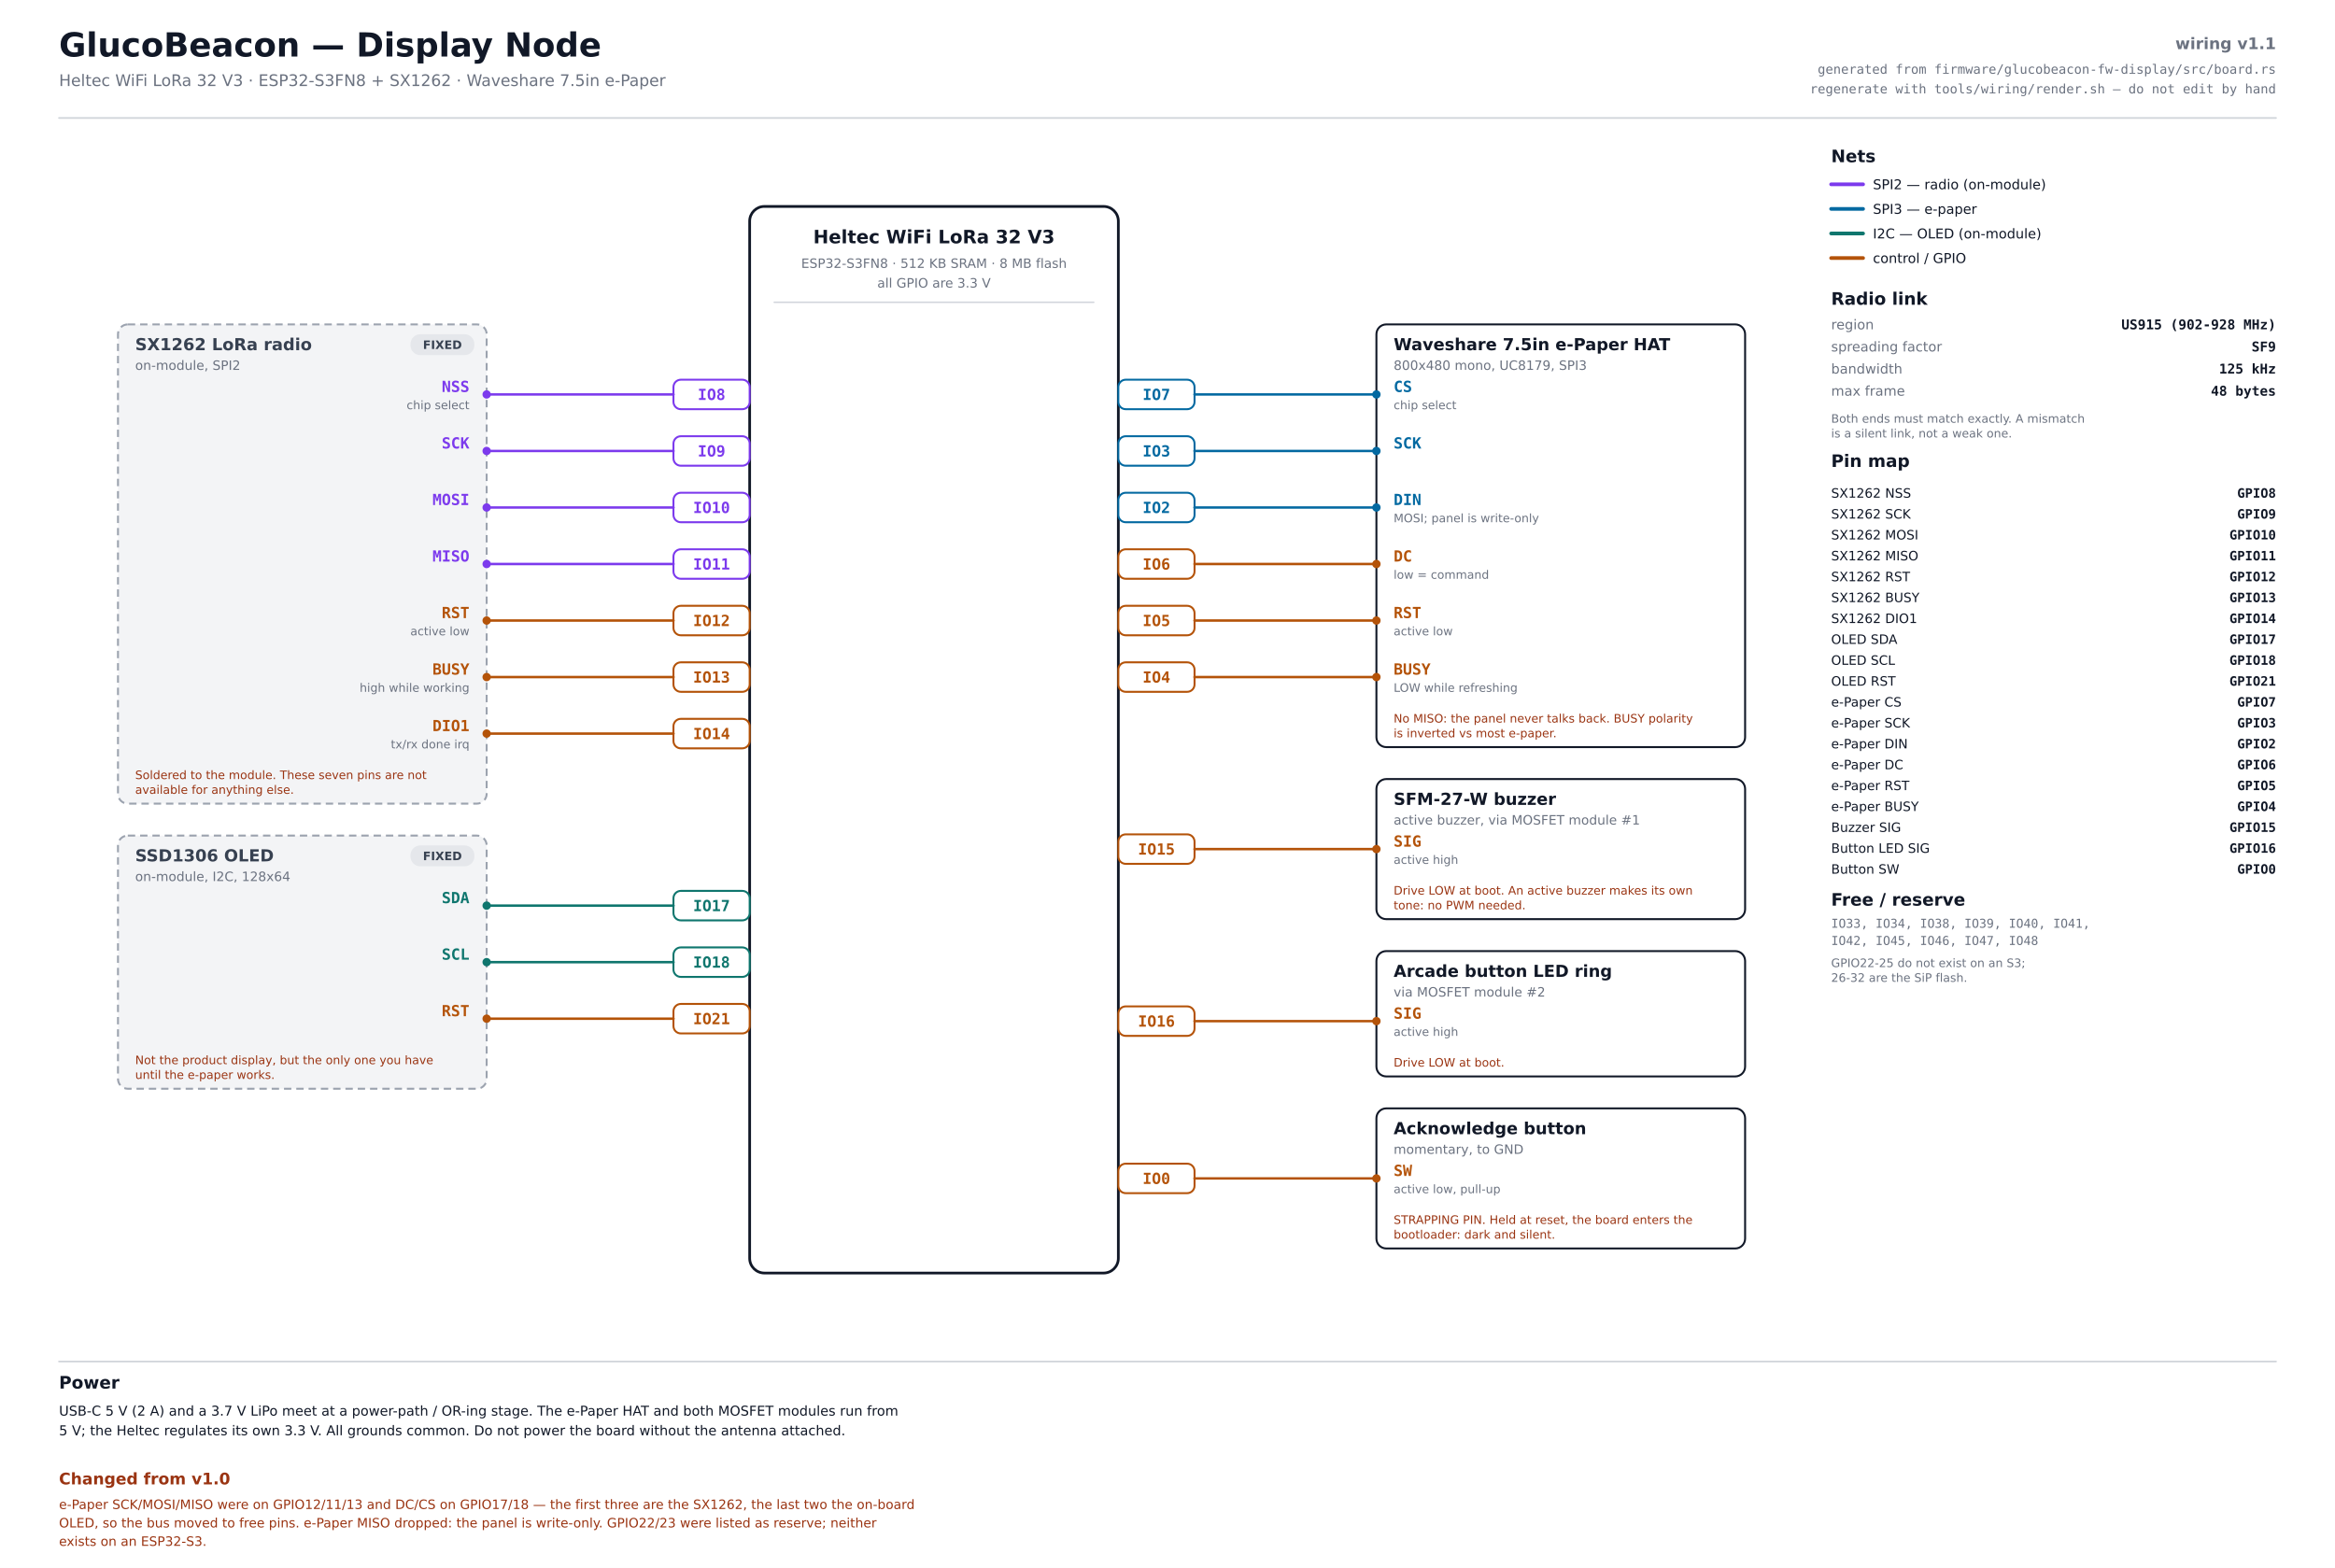
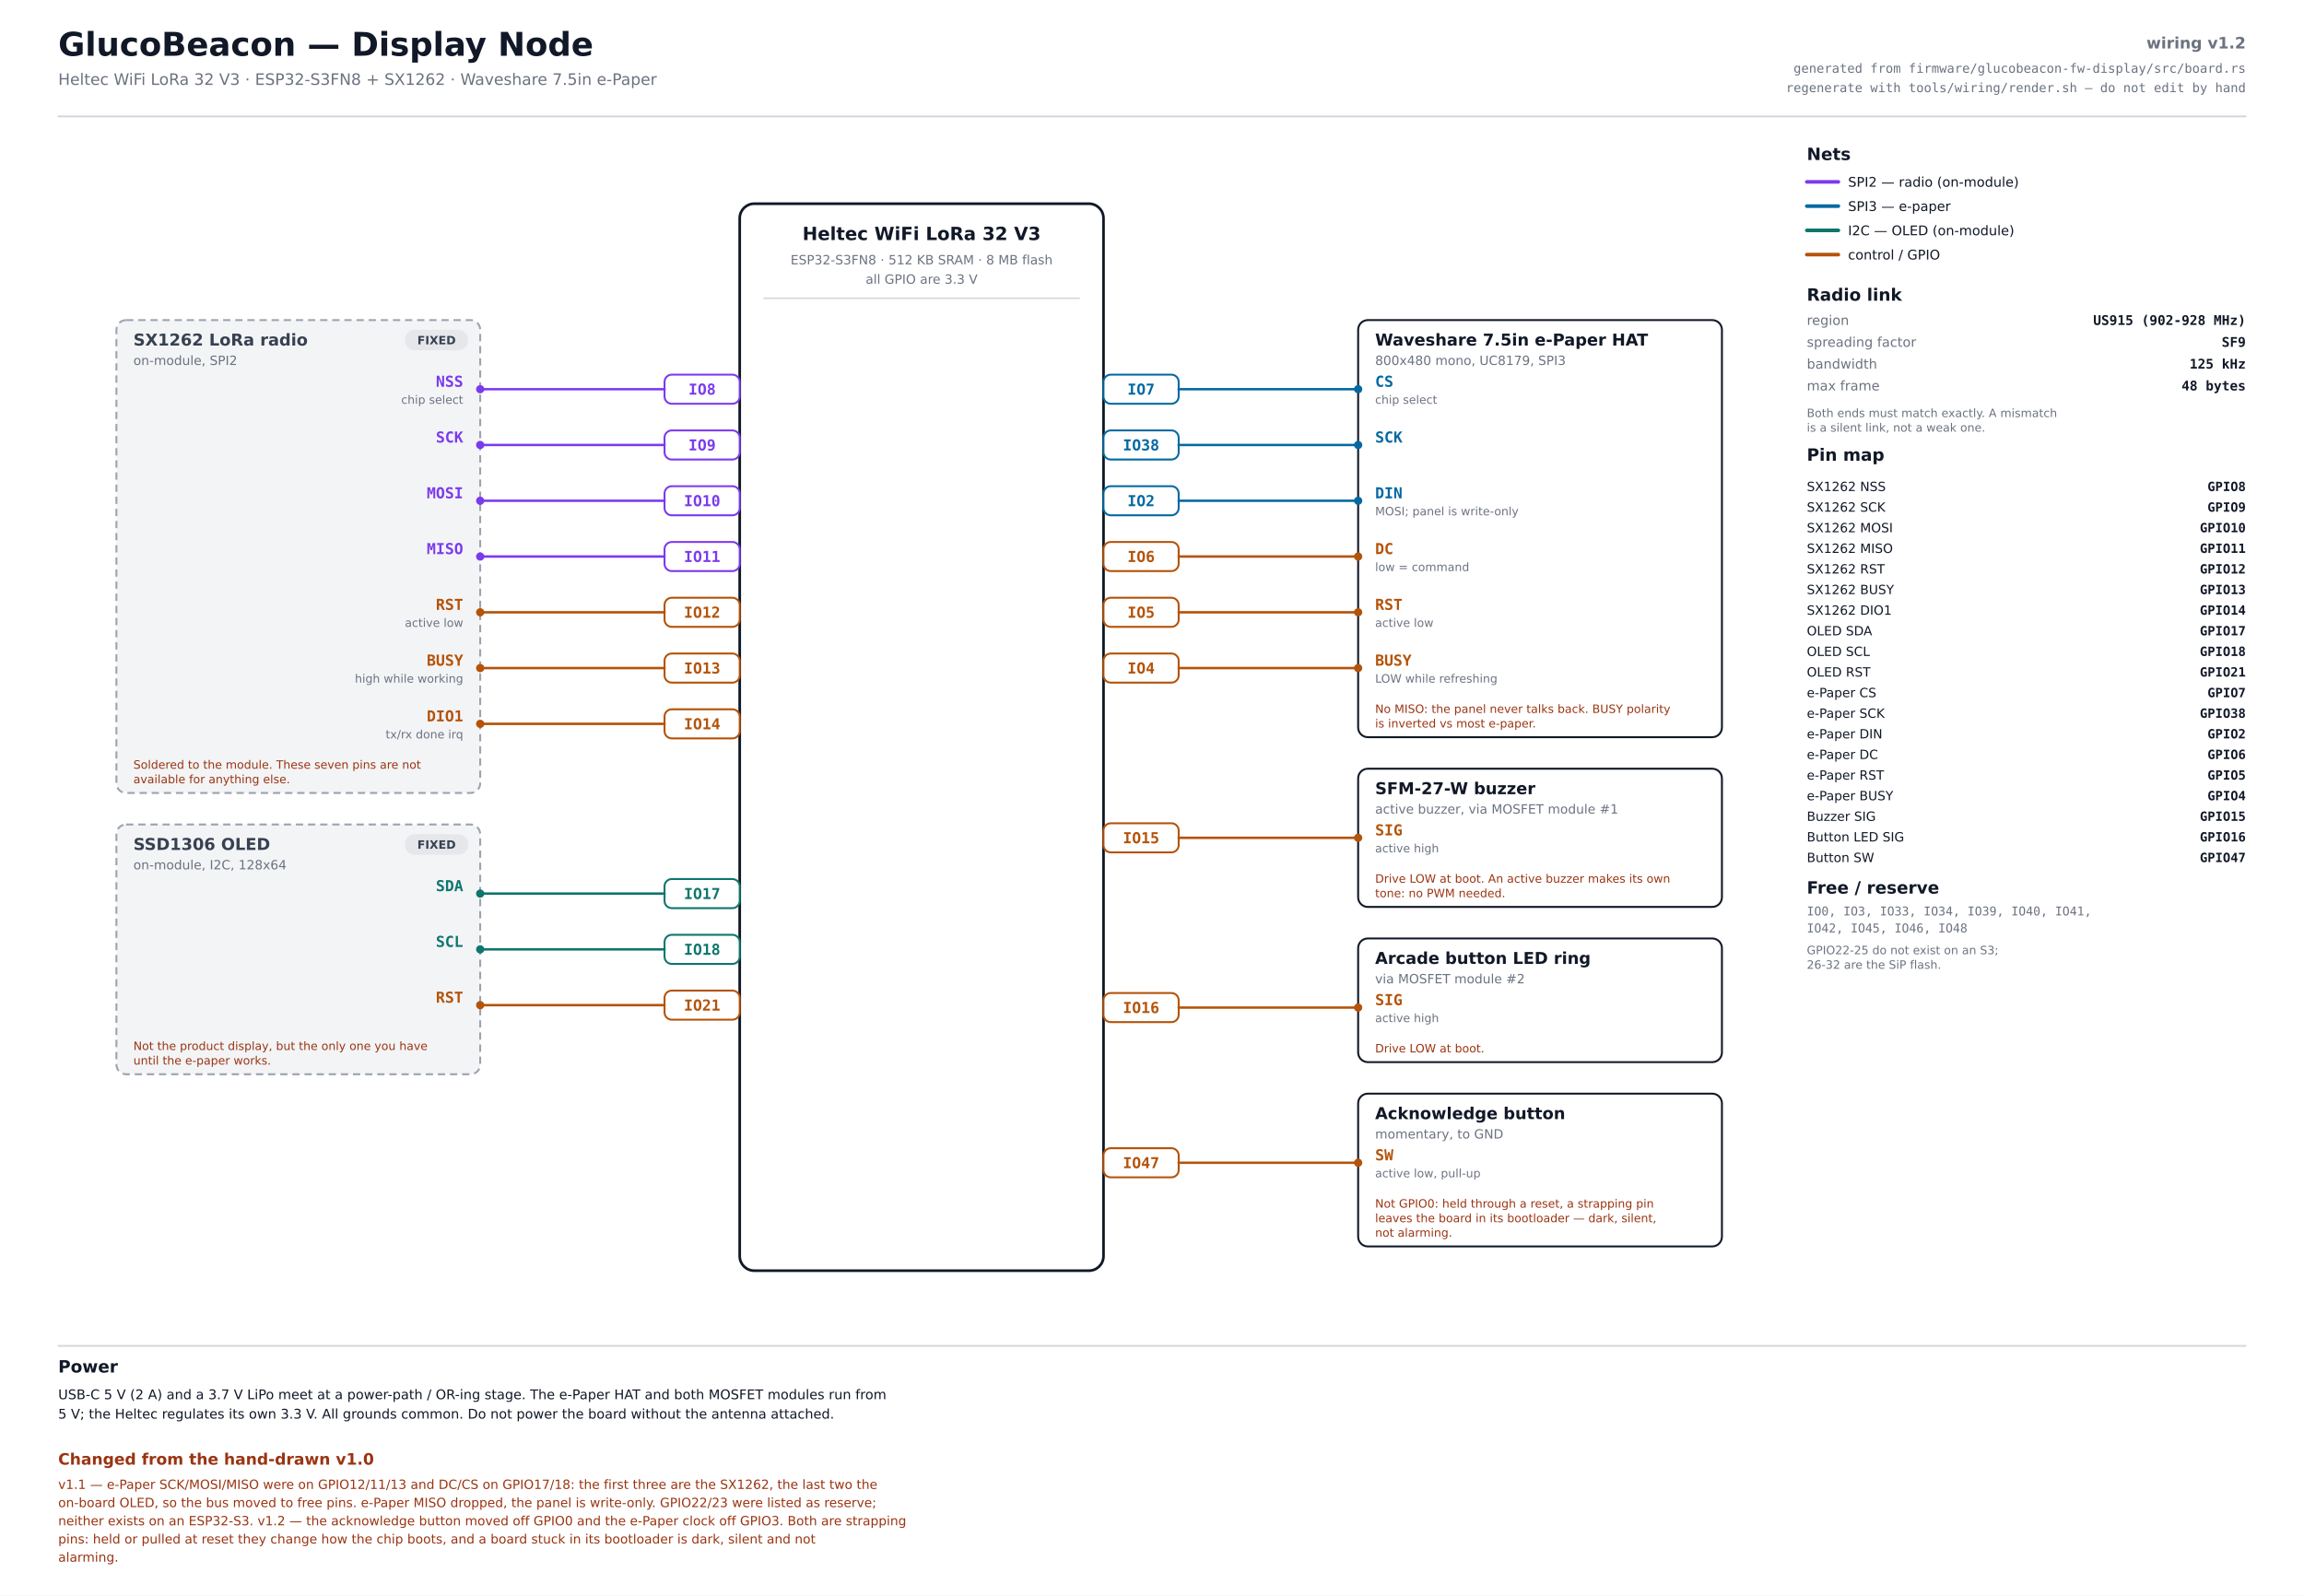
- <svg xmlns="http://www.w3.org/2000/svg" width="1900" height="1276" viewBox="0 0 1900 1276">
-   <rect width="1900" height="1276" fill="#ffffff" />
+ <svg xmlns="http://www.w3.org/2000/svg" width="1900" height="1316" viewBox="0 0 1900 1316">
+   <rect width="1900" height="1316" fill="#ffffff" />
  <text x="48.0" y="46.0" font-family="'DejaVu Sans', Helvetica, Arial, sans-serif" font-size="27" font-weight="bold" fill="#111827" text-anchor="start" opacity="1.0">GlucoBeacon — Display Node</text>
  <text x="48.0" y="70.0" font-family="'DejaVu Sans', Helvetica, Arial, sans-serif" font-size="13" font-weight="normal" fill="#6b7280" text-anchor="start" opacity="1.0">Heltec WiFi LoRa 32 V3  ·  ESP32-S3FN8 + SX1262  ·  Waveshare 7.5in e-Paper</text>
-   <text x="1852.0" y="40.0" font-family="'DejaVu Sans', Helvetica, Arial, sans-serif" font-size="13" font-weight="bold" fill="#6b7280" text-anchor="end" opacity="1.0">wiring v1.1</text>
+   <text x="1852.0" y="40.0" font-family="'DejaVu Sans', Helvetica, Arial, sans-serif" font-size="13" font-weight="bold" fill="#6b7280" text-anchor="end" opacity="1.0">wiring v1.2</text>
  <text x="1852.0" y="60.0" font-family="ui-monospace, 'DejaVu Sans Mono', Menlo, Consolas, monospace" font-size="10.5" font-weight="normal" fill="#6b7280" text-anchor="end" opacity="1.0">generated from firmware/glucobeacon-fw-display/src/board.rs</text>
  <text x="1852.0" y="76.0" font-family="ui-monospace, 'DejaVu Sans Mono', Menlo, Consolas, monospace" font-size="10.5" font-weight="normal" fill="#6b7280" text-anchor="end" opacity="1.0">regenerate with tools/wiring/render.sh — do not edit by hand</text>
  <line x1="48.0" y1="96.0" x2="1852.0" y2="96.0" stroke="#d1d5db" stroke-width="1.4" stroke-linecap="round" />
-   <rect x="610.0" y="168.0" width="300.0" height="868.0" rx="12" fill="#ffffff" stroke="#111827" stroke-width="2.2" />
+   <rect x="610.0" y="168.0" width="300.0" height="880.0" rx="12" fill="#ffffff" stroke="#111827" stroke-width="2.2" />
  <text x="760.0" y="198.0" font-family="'DejaVu Sans', Helvetica, Arial, sans-serif" font-size="15" font-weight="bold" fill="#111827" text-anchor="middle" opacity="1.0">Heltec WiFi LoRa 32 V3</text>
  <text x="760.0" y="218.0" font-family="'DejaVu Sans', Helvetica, Arial, sans-serif" font-size="10.5" font-weight="normal" fill="#6b7280" text-anchor="middle" opacity="1.0">ESP32-S3FN8 · 512 KB SRAM · 8 MB flash</text>
  <text x="760.0" y="234.0" font-family="'DejaVu Sans', Helvetica, Arial, sans-serif" font-size="10.5" font-weight="normal" fill="#6b7280" text-anchor="middle" opacity="1.0">all GPIO are 3.3 V</text>
  <line x1="630.0" y1="246.0" x2="890.0" y2="246.0" stroke="#d1d5db" stroke-width="1.2" stroke-linecap="round" />
  <rect x="96.0" y="264.0" width="300.0" height="390.0" rx="8" fill="#f3f4f6" stroke="#9ca3af" stroke-width="1.6" stroke-dasharray="6 4" />
  <text x="110.0" y="285.0" font-family="'DejaVu Sans', Helvetica, Arial, sans-serif" font-size="13.5" font-weight="bold" fill="#374151" text-anchor="start" opacity="1.0">SX1262 LoRa radio</text>
  <text x="110.0" y="301.0" font-family="'DejaVu Sans', Helvetica, Arial, sans-serif" font-size="10.5" font-weight="normal" fill="#6b7280" text-anchor="start" opacity="1.0">on-module, SPI2</text>
  <rect x="334.0" y="272.0" width="52.0" height="17.0" rx="8" fill="#e5e7eb" stroke="none" stroke-width="1.4" />
  <text x="360.0" y="284.0" font-family="'DejaVu Sans', Helvetica, Arial, sans-serif" font-size="9.5" font-weight="bold" fill="#374151" text-anchor="middle" opacity="1.0">FIXED</text>
  <text x="382.0" y="319.0" font-family="ui-monospace, 'DejaVu Sans Mono', Menlo, Consolas, monospace" font-size="12.5" font-weight="bold" fill="#7c3aed" text-anchor="end" opacity="1.0">NSS</text>
  <text x="382.0" y="333.0" font-family="'DejaVu Sans', Helvetica, Arial, sans-serif" font-size="9.5" font-weight="normal" fill="#6b7280" text-anchor="end" opacity="1.0">chip select</text>
  <circle cx="396.0" cy="321.0" r="3.4" fill="#7c3aed" />
  <text x="382.0" y="365.0" font-family="ui-monospace, 'DejaVu Sans Mono', Menlo, Consolas, monospace" font-size="12.5" font-weight="bold" fill="#7c3aed" text-anchor="end" opacity="1.0">SCK</text>
  <circle cx="396.0" cy="367.0" r="3.4" fill="#7c3aed" />
  <text x="382.0" y="411.0" font-family="ui-monospace, 'DejaVu Sans Mono', Menlo, Consolas, monospace" font-size="12.5" font-weight="bold" fill="#7c3aed" text-anchor="end" opacity="1.0">MOSI</text>
  <circle cx="396.0" cy="413.0" r="3.4" fill="#7c3aed" />
  <text x="382.0" y="457.0" font-family="ui-monospace, 'DejaVu Sans Mono', Menlo, Consolas, monospace" font-size="12.5" font-weight="bold" fill="#7c3aed" text-anchor="end" opacity="1.0">MISO</text>
  <circle cx="396.0" cy="459.0" r="3.4" fill="#7c3aed" />
  <text x="382.0" y="503.0" font-family="ui-monospace, 'DejaVu Sans Mono', Menlo, Consolas, monospace" font-size="12.5" font-weight="bold" fill="#b45309" text-anchor="end" opacity="1.0">RST</text>
  <text x="382.0" y="517.0" font-family="'DejaVu Sans', Helvetica, Arial, sans-serif" font-size="9.5" font-weight="normal" fill="#6b7280" text-anchor="end" opacity="1.0">active low</text>
  <circle cx="396.0" cy="505.0" r="3.4" fill="#b45309" />
  <text x="382.0" y="549.0" font-family="ui-monospace, 'DejaVu Sans Mono', Menlo, Consolas, monospace" font-size="12.5" font-weight="bold" fill="#b45309" text-anchor="end" opacity="1.0">BUSY</text>
  <text x="382.0" y="563.0" font-family="'DejaVu Sans', Helvetica, Arial, sans-serif" font-size="9.5" font-weight="normal" fill="#6b7280" text-anchor="end" opacity="1.0">high while working</text>
  <circle cx="396.0" cy="551.0" r="3.4" fill="#b45309" />
  <text x="382.0" y="595.0" font-family="ui-monospace, 'DejaVu Sans Mono', Menlo, Consolas, monospace" font-size="12.5" font-weight="bold" fill="#b45309" text-anchor="end" opacity="1.0">DIO1</text>
  <text x="382.0" y="609.0" font-family="'DejaVu Sans', Helvetica, Arial, sans-serif" font-size="9.5" font-weight="normal" fill="#6b7280" text-anchor="end" opacity="1.0">tx/rx done irq</text>
  <circle cx="396.0" cy="597.0" r="3.4" fill="#b45309" />
  <text x="110.0" y="634.0" font-family="'DejaVu Sans', Helvetica, Arial, sans-serif" font-size="9.5" font-weight="normal" fill="#9a3412" text-anchor="start" opacity="1.0">Soldered to the module. These seven pins are not</text>
  <text x="110.0" y="646.0" font-family="'DejaVu Sans', Helvetica, Arial, sans-serif" font-size="9.5" font-weight="normal" fill="#9a3412" text-anchor="start" opacity="1.0">available for anything else.</text>
  <rect x="548.0" y="309.0" width="62.0" height="24.0" rx="6" fill="#ffffff" stroke="#7c3aed" stroke-width="1.6" />
  <text x="579.0" y="325.5" font-family="ui-monospace, 'DejaVu Sans Mono', Menlo, Consolas, monospace" font-size="12.5" font-weight="bold" fill="#7c3aed" text-anchor="middle" opacity="1.0">IO8</text>
  <line x1="396.0" y1="321.0" x2="548.0" y2="321.0" stroke="#7c3aed" stroke-width="2.0" stroke-linecap="round" />
  <rect x="548.0" y="355.0" width="62.0" height="24.0" rx="6" fill="#ffffff" stroke="#7c3aed" stroke-width="1.6" />
  <text x="579.0" y="371.5" font-family="ui-monospace, 'DejaVu Sans Mono', Menlo, Consolas, monospace" font-size="12.5" font-weight="bold" fill="#7c3aed" text-anchor="middle" opacity="1.0">IO9</text>
  <line x1="396.0" y1="367.0" x2="548.0" y2="367.0" stroke="#7c3aed" stroke-width="2.0" stroke-linecap="round" />
  <rect x="548.0" y="401.0" width="62.0" height="24.0" rx="6" fill="#ffffff" stroke="#7c3aed" stroke-width="1.6" />
  <text x="579.0" y="417.5" font-family="ui-monospace, 'DejaVu Sans Mono', Menlo, Consolas, monospace" font-size="12.5" font-weight="bold" fill="#7c3aed" text-anchor="middle" opacity="1.0">IO10</text>
  <line x1="396.0" y1="413.0" x2="548.0" y2="413.0" stroke="#7c3aed" stroke-width="2.0" stroke-linecap="round" />
  <rect x="548.0" y="447.0" width="62.0" height="24.0" rx="6" fill="#ffffff" stroke="#7c3aed" stroke-width="1.6" />
  <text x="579.0" y="463.5" font-family="ui-monospace, 'DejaVu Sans Mono', Menlo, Consolas, monospace" font-size="12.5" font-weight="bold" fill="#7c3aed" text-anchor="middle" opacity="1.0">IO11</text>
  <line x1="396.0" y1="459.0" x2="548.0" y2="459.0" stroke="#7c3aed" stroke-width="2.0" stroke-linecap="round" />
  <rect x="548.0" y="493.0" width="62.0" height="24.0" rx="6" fill="#ffffff" stroke="#b45309" stroke-width="1.6" />
  <text x="579.0" y="509.5" font-family="ui-monospace, 'DejaVu Sans Mono', Menlo, Consolas, monospace" font-size="12.5" font-weight="bold" fill="#b45309" text-anchor="middle" opacity="1.0">IO12</text>
  <line x1="396.0" y1="505.0" x2="548.0" y2="505.0" stroke="#b45309" stroke-width="2.0" stroke-linecap="round" />
  <rect x="548.0" y="539.0" width="62.0" height="24.0" rx="6" fill="#ffffff" stroke="#b45309" stroke-width="1.6" />
  <text x="579.0" y="555.5" font-family="ui-monospace, 'DejaVu Sans Mono', Menlo, Consolas, monospace" font-size="12.5" font-weight="bold" fill="#b45309" text-anchor="middle" opacity="1.0">IO13</text>
  <line x1="396.0" y1="551.0" x2="548.0" y2="551.0" stroke="#b45309" stroke-width="2.0" stroke-linecap="round" />
  <rect x="548.0" y="585.0" width="62.0" height="24.0" rx="6" fill="#ffffff" stroke="#b45309" stroke-width="1.6" />
  <text x="579.0" y="601.5" font-family="ui-monospace, 'DejaVu Sans Mono', Menlo, Consolas, monospace" font-size="12.5" font-weight="bold" fill="#b45309" text-anchor="middle" opacity="1.0">IO14</text>
  <line x1="396.0" y1="597.0" x2="548.0" y2="597.0" stroke="#b45309" stroke-width="2.0" stroke-linecap="round" />
  <rect x="96.0" y="680.0" width="300.0" height="206.0" rx="8" fill="#f3f4f6" stroke="#9ca3af" stroke-width="1.6" stroke-dasharray="6 4" />
  <text x="110.0" y="701.0" font-family="'DejaVu Sans', Helvetica, Arial, sans-serif" font-size="13.5" font-weight="bold" fill="#374151" text-anchor="start" opacity="1.0">SSD1306 OLED</text>
  <text x="110.0" y="717.0" font-family="'DejaVu Sans', Helvetica, Arial, sans-serif" font-size="10.5" font-weight="normal" fill="#6b7280" text-anchor="start" opacity="1.0">on-module, I2C, 128x64</text>
  <rect x="334.0" y="688.0" width="52.0" height="17.0" rx="8" fill="#e5e7eb" stroke="none" stroke-width="1.4" />
  <text x="360.0" y="700.0" font-family="'DejaVu Sans', Helvetica, Arial, sans-serif" font-size="9.5" font-weight="bold" fill="#374151" text-anchor="middle" opacity="1.0">FIXED</text>
  <text x="382.0" y="735.0" font-family="ui-monospace, 'DejaVu Sans Mono', Menlo, Consolas, monospace" font-size="12.5" font-weight="bold" fill="#0f766e" text-anchor="end" opacity="1.0">SDA</text>
  <circle cx="396.0" cy="737.0" r="3.4" fill="#0f766e" />
  <text x="382.0" y="781.0" font-family="ui-monospace, 'DejaVu Sans Mono', Menlo, Consolas, monospace" font-size="12.5" font-weight="bold" fill="#0f766e" text-anchor="end" opacity="1.0">SCL</text>
  <circle cx="396.0" cy="783.0" r="3.4" fill="#0f766e" />
  <text x="382.0" y="827.0" font-family="ui-monospace, 'DejaVu Sans Mono', Menlo, Consolas, monospace" font-size="12.5" font-weight="bold" fill="#b45309" text-anchor="end" opacity="1.0">RST</text>
  <circle cx="396.0" cy="829.0" r="3.4" fill="#b45309" />
  <text x="110.0" y="866.0" font-family="'DejaVu Sans', Helvetica, Arial, sans-serif" font-size="9.5" font-weight="normal" fill="#9a3412" text-anchor="start" opacity="1.0">Not the product display, but the only one you have</text>
  <text x="110.0" y="878.0" font-family="'DejaVu Sans', Helvetica, Arial, sans-serif" font-size="9.5" font-weight="normal" fill="#9a3412" text-anchor="start" opacity="1.0">until the e-paper works.</text>
  <rect x="548.0" y="725.0" width="62.0" height="24.0" rx="6" fill="#ffffff" stroke="#0f766e" stroke-width="1.6" />
  <text x="579.0" y="741.5" font-family="ui-monospace, 'DejaVu Sans Mono', Menlo, Consolas, monospace" font-size="12.5" font-weight="bold" fill="#0f766e" text-anchor="middle" opacity="1.0">IO17</text>
  <line x1="396.0" y1="737.0" x2="548.0" y2="737.0" stroke="#0f766e" stroke-width="2.0" stroke-linecap="round" />
  <rect x="548.0" y="771.0" width="62.0" height="24.0" rx="6" fill="#ffffff" stroke="#0f766e" stroke-width="1.6" />
  <text x="579.0" y="787.5" font-family="ui-monospace, 'DejaVu Sans Mono', Menlo, Consolas, monospace" font-size="12.5" font-weight="bold" fill="#0f766e" text-anchor="middle" opacity="1.0">IO18</text>
  <line x1="396.0" y1="783.0" x2="548.0" y2="783.0" stroke="#0f766e" stroke-width="2.0" stroke-linecap="round" />
  <rect x="548.0" y="817.0" width="62.0" height="24.0" rx="6" fill="#ffffff" stroke="#b45309" stroke-width="1.6" />
  <text x="579.0" y="833.5" font-family="ui-monospace, 'DejaVu Sans Mono', Menlo, Consolas, monospace" font-size="12.5" font-weight="bold" fill="#b45309" text-anchor="middle" opacity="1.0">IO21</text>
  <line x1="396.0" y1="829.0" x2="548.0" y2="829.0" stroke="#b45309" stroke-width="2.0" stroke-linecap="round" />
  <rect x="1120.0" y="264.0" width="300.0" height="344.0" rx="8" fill="#ffffff" stroke="#111827" stroke-width="1.6" />
  <text x="1134.0" y="285.0" font-family="'DejaVu Sans', Helvetica, Arial, sans-serif" font-size="13.5" font-weight="bold" fill="#111827" text-anchor="start" opacity="1.0">Waveshare 7.5in e-Paper HAT</text>
  <text x="1134.0" y="301.0" font-family="'DejaVu Sans', Helvetica, Arial, sans-serif" font-size="10.5" font-weight="normal" fill="#6b7280" text-anchor="start" opacity="1.0">800x480 mono, UC8179, SPI3</text>
  <text x="1134.0" y="319.0" font-family="ui-monospace, 'DejaVu Sans Mono', Menlo, Consolas, monospace" font-size="12.5" font-weight="bold" fill="#0369a1" text-anchor="start" opacity="1.0">CS</text>
  <text x="1134.0" y="333.0" font-family="'DejaVu Sans', Helvetica, Arial, sans-serif" font-size="9.5" font-weight="normal" fill="#6b7280" text-anchor="start" opacity="1.0">chip select</text>
  <circle cx="1120.0" cy="321.0" r="3.4" fill="#0369a1" />
  <text x="1134.0" y="365.0" font-family="ui-monospace, 'DejaVu Sans Mono', Menlo, Consolas, monospace" font-size="12.5" font-weight="bold" fill="#0369a1" text-anchor="start" opacity="1.0">SCK</text>
  <circle cx="1120.0" cy="367.0" r="3.4" fill="#0369a1" />
  <text x="1134.0" y="411.0" font-family="ui-monospace, 'DejaVu Sans Mono', Menlo, Consolas, monospace" font-size="12.5" font-weight="bold" fill="#0369a1" text-anchor="start" opacity="1.0">DIN</text>
  <text x="1134.0" y="425.0" font-family="'DejaVu Sans', Helvetica, Arial, sans-serif" font-size="9.5" font-weight="normal" fill="#6b7280" text-anchor="start" opacity="1.0">MOSI; panel is write-only</text>
  <circle cx="1120.0" cy="413.0" r="3.4" fill="#0369a1" />
  <text x="1134.0" y="457.0" font-family="ui-monospace, 'DejaVu Sans Mono', Menlo, Consolas, monospace" font-size="12.5" font-weight="bold" fill="#b45309" text-anchor="start" opacity="1.0">DC</text>
  <text x="1134.0" y="471.0" font-family="'DejaVu Sans', Helvetica, Arial, sans-serif" font-size="9.5" font-weight="normal" fill="#6b7280" text-anchor="start" opacity="1.0">low = command</text>
  <circle cx="1120.0" cy="459.0" r="3.4" fill="#b45309" />
  <text x="1134.0" y="503.0" font-family="ui-monospace, 'DejaVu Sans Mono', Menlo, Consolas, monospace" font-size="12.5" font-weight="bold" fill="#b45309" text-anchor="start" opacity="1.0">RST</text>
  <text x="1134.0" y="517.0" font-family="'DejaVu Sans', Helvetica, Arial, sans-serif" font-size="9.5" font-weight="normal" fill="#6b7280" text-anchor="start" opacity="1.0">active low</text>
  <circle cx="1120.0" cy="505.0" r="3.4" fill="#b45309" />
  <text x="1134.0" y="549.0" font-family="ui-monospace, 'DejaVu Sans Mono', Menlo, Consolas, monospace" font-size="12.5" font-weight="bold" fill="#b45309" text-anchor="start" opacity="1.0">BUSY</text>
  <text x="1134.0" y="563.0" font-family="'DejaVu Sans', Helvetica, Arial, sans-serif" font-size="9.5" font-weight="normal" fill="#6b7280" text-anchor="start" opacity="1.0">LOW while refreshing</text>
  <circle cx="1120.0" cy="551.0" r="3.4" fill="#b45309" />
  <text x="1134.0" y="588.0" font-family="'DejaVu Sans', Helvetica, Arial, sans-serif" font-size="9.5" font-weight="normal" fill="#9a3412" text-anchor="start" opacity="1.0">No MISO: the panel never talks back. BUSY polarity</text>
  <text x="1134.0" y="600.0" font-family="'DejaVu Sans', Helvetica, Arial, sans-serif" font-size="9.5" font-weight="normal" fill="#9a3412" text-anchor="start" opacity="1.0">is inverted vs most e-paper.</text>
  <rect x="910.0" y="309.0" width="62.0" height="24.0" rx="6" fill="#ffffff" stroke="#0369a1" stroke-width="1.6" />
  <text x="941.0" y="325.5" font-family="ui-monospace, 'DejaVu Sans Mono', Menlo, Consolas, monospace" font-size="12.5" font-weight="bold" fill="#0369a1" text-anchor="middle" opacity="1.0">IO7</text>
  <line x1="972.0" y1="321.0" x2="1120.0" y2="321.0" stroke="#0369a1" stroke-width="2.0" stroke-linecap="round" />
  <rect x="910.0" y="355.0" width="62.0" height="24.0" rx="6" fill="#ffffff" stroke="#0369a1" stroke-width="1.6" />
-   <text x="941.0" y="371.5" font-family="ui-monospace, 'DejaVu Sans Mono', Menlo, Consolas, monospace" font-size="12.5" font-weight="bold" fill="#0369a1" text-anchor="middle" opacity="1.0">IO3</text>
+   <text x="941.0" y="371.5" font-family="ui-monospace, 'DejaVu Sans Mono', Menlo, Consolas, monospace" font-size="12.5" font-weight="bold" fill="#0369a1" text-anchor="middle" opacity="1.0">IO38</text>
  <line x1="972.0" y1="367.0" x2="1120.0" y2="367.0" stroke="#0369a1" stroke-width="2.0" stroke-linecap="round" />
  <rect x="910.0" y="401.0" width="62.0" height="24.0" rx="6" fill="#ffffff" stroke="#0369a1" stroke-width="1.6" />
  <text x="941.0" y="417.5" font-family="ui-monospace, 'DejaVu Sans Mono', Menlo, Consolas, monospace" font-size="12.5" font-weight="bold" fill="#0369a1" text-anchor="middle" opacity="1.0">IO2</text>
  <line x1="972.0" y1="413.0" x2="1120.0" y2="413.0" stroke="#0369a1" stroke-width="2.0" stroke-linecap="round" />
  <rect x="910.0" y="447.0" width="62.0" height="24.0" rx="6" fill="#ffffff" stroke="#b45309" stroke-width="1.6" />
  <text x="941.0" y="463.5" font-family="ui-monospace, 'DejaVu Sans Mono', Menlo, Consolas, monospace" font-size="12.5" font-weight="bold" fill="#b45309" text-anchor="middle" opacity="1.0">IO6</text>
  <line x1="972.0" y1="459.0" x2="1120.0" y2="459.0" stroke="#b45309" stroke-width="2.0" stroke-linecap="round" />
  <rect x="910.0" y="493.0" width="62.0" height="24.0" rx="6" fill="#ffffff" stroke="#b45309" stroke-width="1.6" />
  <text x="941.0" y="509.5" font-family="ui-monospace, 'DejaVu Sans Mono', Menlo, Consolas, monospace" font-size="12.5" font-weight="bold" fill="#b45309" text-anchor="middle" opacity="1.0">IO5</text>
  <line x1="972.0" y1="505.0" x2="1120.0" y2="505.0" stroke="#b45309" stroke-width="2.0" stroke-linecap="round" />
  <rect x="910.0" y="539.0" width="62.0" height="24.0" rx="6" fill="#ffffff" stroke="#b45309" stroke-width="1.6" />
  <text x="941.0" y="555.5" font-family="ui-monospace, 'DejaVu Sans Mono', Menlo, Consolas, monospace" font-size="12.5" font-weight="bold" fill="#b45309" text-anchor="middle" opacity="1.0">IO4</text>
  <line x1="972.0" y1="551.0" x2="1120.0" y2="551.0" stroke="#b45309" stroke-width="2.0" stroke-linecap="round" />
  <rect x="1120.0" y="634.0" width="300.0" height="114.0" rx="8" fill="#ffffff" stroke="#111827" stroke-width="1.6" />
  <text x="1134.0" y="655.0" font-family="'DejaVu Sans', Helvetica, Arial, sans-serif" font-size="13.5" font-weight="bold" fill="#111827" text-anchor="start" opacity="1.0">SFM-27-W buzzer</text>
  <text x="1134.0" y="671.0" font-family="'DejaVu Sans', Helvetica, Arial, sans-serif" font-size="10.5" font-weight="normal" fill="#6b7280" text-anchor="start" opacity="1.0">active buzzer, via MOSFET module #1</text>
  <text x="1134.0" y="689.0" font-family="ui-monospace, 'DejaVu Sans Mono', Menlo, Consolas, monospace" font-size="12.5" font-weight="bold" fill="#b45309" text-anchor="start" opacity="1.0">SIG</text>
  <text x="1134.0" y="703.0" font-family="'DejaVu Sans', Helvetica, Arial, sans-serif" font-size="9.5" font-weight="normal" fill="#6b7280" text-anchor="start" opacity="1.0">active high</text>
  <circle cx="1120.0" cy="691.0" r="3.4" fill="#b45309" />
  <text x="1134.0" y="728.0" font-family="'DejaVu Sans', Helvetica, Arial, sans-serif" font-size="9.5" font-weight="normal" fill="#9a3412" text-anchor="start" opacity="1.0">Drive LOW at boot. An active buzzer makes its own</text>
  <text x="1134.0" y="740.0" font-family="'DejaVu Sans', Helvetica, Arial, sans-serif" font-size="9.5" font-weight="normal" fill="#9a3412" text-anchor="start" opacity="1.0">tone: no PWM needed.</text>
  <rect x="910.0" y="679.0" width="62.0" height="24.0" rx="6" fill="#ffffff" stroke="#b45309" stroke-width="1.6" />
  <text x="941.0" y="695.5" font-family="ui-monospace, 'DejaVu Sans Mono', Menlo, Consolas, monospace" font-size="12.5" font-weight="bold" fill="#b45309" text-anchor="middle" opacity="1.0">IO15</text>
  <line x1="972.0" y1="691.0" x2="1120.0" y2="691.0" stroke="#b45309" stroke-width="2.0" stroke-linecap="round" />
  <rect x="1120.0" y="774.0" width="300.0" height="102.0" rx="8" fill="#ffffff" stroke="#111827" stroke-width="1.6" />
  <text x="1134.0" y="795.0" font-family="'DejaVu Sans', Helvetica, Arial, sans-serif" font-size="13.5" font-weight="bold" fill="#111827" text-anchor="start" opacity="1.0">Arcade button LED ring</text>
  <text x="1134.0" y="811.0" font-family="'DejaVu Sans', Helvetica, Arial, sans-serif" font-size="10.5" font-weight="normal" fill="#6b7280" text-anchor="start" opacity="1.0">via MOSFET module #2</text>
  <text x="1134.0" y="829.0" font-family="ui-monospace, 'DejaVu Sans Mono', Menlo, Consolas, monospace" font-size="12.5" font-weight="bold" fill="#b45309" text-anchor="start" opacity="1.0">SIG</text>
  <text x="1134.0" y="843.0" font-family="'DejaVu Sans', Helvetica, Arial, sans-serif" font-size="9.5" font-weight="normal" fill="#6b7280" text-anchor="start" opacity="1.0">active high</text>
  <circle cx="1120.0" cy="831.0" r="3.4" fill="#b45309" />
  <text x="1134.0" y="868.0" font-family="'DejaVu Sans', Helvetica, Arial, sans-serif" font-size="9.5" font-weight="normal" fill="#9a3412" text-anchor="start" opacity="1.0">Drive LOW at boot.</text>
  <rect x="910.0" y="819.0" width="62.0" height="24.0" rx="6" fill="#ffffff" stroke="#b45309" stroke-width="1.6" />
  <text x="941.0" y="835.5" font-family="ui-monospace, 'DejaVu Sans Mono', Menlo, Consolas, monospace" font-size="12.5" font-weight="bold" fill="#b45309" text-anchor="middle" opacity="1.0">IO16</text>
  <line x1="972.0" y1="831.0" x2="1120.0" y2="831.0" stroke="#b45309" stroke-width="2.0" stroke-linecap="round" />
-   <rect x="1120.0" y="902.0" width="300.0" height="114.0" rx="8" fill="#ffffff" stroke="#111827" stroke-width="1.6" />
+   <rect x="1120.0" y="902.0" width="300.0" height="126.0" rx="8" fill="#ffffff" stroke="#111827" stroke-width="1.6" />
  <text x="1134.0" y="923.0" font-family="'DejaVu Sans', Helvetica, Arial, sans-serif" font-size="13.5" font-weight="bold" fill="#111827" text-anchor="start" opacity="1.0">Acknowledge button</text>
  <text x="1134.0" y="939.0" font-family="'DejaVu Sans', Helvetica, Arial, sans-serif" font-size="10.5" font-weight="normal" fill="#6b7280" text-anchor="start" opacity="1.0">momentary, to GND</text>
  <text x="1134.0" y="957.0" font-family="ui-monospace, 'DejaVu Sans Mono', Menlo, Consolas, monospace" font-size="12.5" font-weight="bold" fill="#b45309" text-anchor="start" opacity="1.0">SW</text>
  <text x="1134.0" y="971.0" font-family="'DejaVu Sans', Helvetica, Arial, sans-serif" font-size="9.5" font-weight="normal" fill="#6b7280" text-anchor="start" opacity="1.0">active low, pull-up</text>
  <circle cx="1120.0" cy="959.0" r="3.4" fill="#b45309" />
-   <text x="1134.0" y="996.0" font-family="'DejaVu Sans', Helvetica, Arial, sans-serif" font-size="9.5" font-weight="normal" fill="#9a3412" text-anchor="start" opacity="1.0">STRAPPING PIN. Held at reset, the board enters the</text>
-   <text x="1134.0" y="1008.0" font-family="'DejaVu Sans', Helvetica, Arial, sans-serif" font-size="9.5" font-weight="normal" fill="#9a3412" text-anchor="start" opacity="1.0">bootloader: dark and silent.</text>
+   <text x="1134.0" y="996.0" font-family="'DejaVu Sans', Helvetica, Arial, sans-serif" font-size="9.5" font-weight="normal" fill="#9a3412" text-anchor="start" opacity="1.0">Not GPIO0: held through a reset, a strapping pin</text>
+   <text x="1134.0" y="1008.0" font-family="'DejaVu Sans', Helvetica, Arial, sans-serif" font-size="9.5" font-weight="normal" fill="#9a3412" text-anchor="start" opacity="1.0">leaves the board in its bootloader — dark, silent,</text>
+   <text x="1134.0" y="1020.0" font-family="'DejaVu Sans', Helvetica, Arial, sans-serif" font-size="9.5" font-weight="normal" fill="#9a3412" text-anchor="start" opacity="1.0">not alarming.</text>
  <rect x="910.0" y="947.0" width="62.0" height="24.0" rx="6" fill="#ffffff" stroke="#b45309" stroke-width="1.6" />
-   <text x="941.0" y="963.5" font-family="ui-monospace, 'DejaVu Sans Mono', Menlo, Consolas, monospace" font-size="12.5" font-weight="bold" fill="#b45309" text-anchor="middle" opacity="1.0">IO0</text>
+   <text x="941.0" y="963.5" font-family="ui-monospace, 'DejaVu Sans Mono', Menlo, Consolas, monospace" font-size="12.5" font-weight="bold" fill="#b45309" text-anchor="middle" opacity="1.0">IO47</text>
  <line x1="972.0" y1="959.0" x2="1120.0" y2="959.0" stroke="#b45309" stroke-width="2.0" stroke-linecap="round" />
  <text x="1490.0" y="132.0" font-family="'DejaVu Sans', Helvetica, Arial, sans-serif" font-size="14" font-weight="bold" fill="#111827" text-anchor="start" opacity="1.0">Nets</text>
  <line x1="1490.0" y1="150.0" x2="1516.0" y2="150.0" stroke="#7c3aed" stroke-width="3" stroke-linecap="round" />
  <text x="1524.0" y="154.0" font-family="'DejaVu Sans', Helvetica, Arial, sans-serif" font-size="11" font-weight="normal" fill="#111827" text-anchor="start" opacity="1.0">SPI2 — radio (on-module)</text>
  <line x1="1490.0" y1="170.0" x2="1516.0" y2="170.0" stroke="#0369a1" stroke-width="3" stroke-linecap="round" />
  <text x="1524.0" y="174.0" font-family="'DejaVu Sans', Helvetica, Arial, sans-serif" font-size="11" font-weight="normal" fill="#111827" text-anchor="start" opacity="1.0">SPI3 — e-paper</text>
  <line x1="1490.0" y1="190.0" x2="1516.0" y2="190.0" stroke="#0f766e" stroke-width="3" stroke-linecap="round" />
  <text x="1524.0" y="194.0" font-family="'DejaVu Sans', Helvetica, Arial, sans-serif" font-size="11" font-weight="normal" fill="#111827" text-anchor="start" opacity="1.0">I2C — OLED (on-module)</text>
  <line x1="1490.0" y1="210.0" x2="1516.0" y2="210.0" stroke="#b45309" stroke-width="3" stroke-linecap="round" />
  <text x="1524.0" y="214.0" font-family="'DejaVu Sans', Helvetica, Arial, sans-serif" font-size="11" font-weight="normal" fill="#111827" text-anchor="start" opacity="1.0">control / GPIO</text>
  <text x="1490.0" y="248.0" font-family="'DejaVu Sans', Helvetica, Arial, sans-serif" font-size="14" font-weight="bold" fill="#111827" text-anchor="start" opacity="1.0">Radio link</text>
  <text x="1490.0" y="268.0" font-family="'DejaVu Sans', Helvetica, Arial, sans-serif" font-size="11" font-weight="normal" fill="#6b7280" text-anchor="start" opacity="1.0">region</text>
  <text x="1852.0" y="268.0" font-family="ui-monospace, 'DejaVu Sans Mono', Menlo, Consolas, monospace" font-size="11" font-weight="bold" fill="#111827" text-anchor="end" opacity="1.0">US915 (902-928 MHz)</text>
  <text x="1490.0" y="286.0" font-family="'DejaVu Sans', Helvetica, Arial, sans-serif" font-size="11" font-weight="normal" fill="#6b7280" text-anchor="start" opacity="1.0">spreading factor</text>
  <text x="1852.0" y="286.0" font-family="ui-monospace, 'DejaVu Sans Mono', Menlo, Consolas, monospace" font-size="11" font-weight="bold" fill="#111827" text-anchor="end" opacity="1.0">SF9</text>
  <text x="1490.0" y="304.0" font-family="'DejaVu Sans', Helvetica, Arial, sans-serif" font-size="11" font-weight="normal" fill="#6b7280" text-anchor="start" opacity="1.0">bandwidth</text>
  <text x="1852.0" y="304.0" font-family="ui-monospace, 'DejaVu Sans Mono', Menlo, Consolas, monospace" font-size="11" font-weight="bold" fill="#111827" text-anchor="end" opacity="1.0">125 kHz</text>
  <text x="1490.0" y="322.0" font-family="'DejaVu Sans', Helvetica, Arial, sans-serif" font-size="11" font-weight="normal" fill="#6b7280" text-anchor="start" opacity="1.0">max frame</text>
  <text x="1852.0" y="322.0" font-family="ui-monospace, 'DejaVu Sans Mono', Menlo, Consolas, monospace" font-size="11" font-weight="bold" fill="#111827" text-anchor="end" opacity="1.0">48 bytes</text>
  <text x="1490.0" y="344.0" font-family="'DejaVu Sans', Helvetica, Arial, sans-serif" font-size="9.5" font-weight="normal" fill="#6b7280" text-anchor="start" opacity="1.0">Both ends must match exactly. A mismatch</text>
  <text x="1490.0" y="356.0" font-family="'DejaVu Sans', Helvetica, Arial, sans-serif" font-size="9.5" font-weight="normal" fill="#6b7280" text-anchor="start" opacity="1.0">is a silent link, not a weak one.</text>
  <text x="1490.0" y="380.0" font-family="'DejaVu Sans', Helvetica, Arial, sans-serif" font-size="14" font-weight="bold" fill="#111827" text-anchor="start" opacity="1.0">Pin map</text>
  <text x="1490.0" y="405.0" font-family="'DejaVu Sans', Helvetica, Arial, sans-serif" font-size="10.5" font-weight="normal" fill="#111827" text-anchor="start" opacity="1.0">SX1262 NSS</text>
  <text x="1852.0" y="405.0" font-family="ui-monospace, 'DejaVu Sans Mono', Menlo, Consolas, monospace" font-size="10.5" font-weight="bold" fill="#111827" text-anchor="end" opacity="1.0">GPIO8</text>
  <text x="1490.0" y="422.0" font-family="'DejaVu Sans', Helvetica, Arial, sans-serif" font-size="10.5" font-weight="normal" fill="#111827" text-anchor="start" opacity="1.0">SX1262 SCK</text>
  <text x="1852.0" y="422.0" font-family="ui-monospace, 'DejaVu Sans Mono', Menlo, Consolas, monospace" font-size="10.5" font-weight="bold" fill="#111827" text-anchor="end" opacity="1.0">GPIO9</text>
  <text x="1490.0" y="439.0" font-family="'DejaVu Sans', Helvetica, Arial, sans-serif" font-size="10.5" font-weight="normal" fill="#111827" text-anchor="start" opacity="1.0">SX1262 MOSI</text>
  <text x="1852.0" y="439.0" font-family="ui-monospace, 'DejaVu Sans Mono', Menlo, Consolas, monospace" font-size="10.5" font-weight="bold" fill="#111827" text-anchor="end" opacity="1.0">GPIO10</text>
  <text x="1490.0" y="456.0" font-family="'DejaVu Sans', Helvetica, Arial, sans-serif" font-size="10.5" font-weight="normal" fill="#111827" text-anchor="start" opacity="1.0">SX1262 MISO</text>
  <text x="1852.0" y="456.0" font-family="ui-monospace, 'DejaVu Sans Mono', Menlo, Consolas, monospace" font-size="10.5" font-weight="bold" fill="#111827" text-anchor="end" opacity="1.0">GPIO11</text>
  <text x="1490.0" y="473.0" font-family="'DejaVu Sans', Helvetica, Arial, sans-serif" font-size="10.5" font-weight="normal" fill="#111827" text-anchor="start" opacity="1.0">SX1262 RST</text>
  <text x="1852.0" y="473.0" font-family="ui-monospace, 'DejaVu Sans Mono', Menlo, Consolas, monospace" font-size="10.5" font-weight="bold" fill="#111827" text-anchor="end" opacity="1.0">GPIO12</text>
  <text x="1490.0" y="490.0" font-family="'DejaVu Sans', Helvetica, Arial, sans-serif" font-size="10.5" font-weight="normal" fill="#111827" text-anchor="start" opacity="1.0">SX1262 BUSY</text>
  <text x="1852.0" y="490.0" font-family="ui-monospace, 'DejaVu Sans Mono', Menlo, Consolas, monospace" font-size="10.5" font-weight="bold" fill="#111827" text-anchor="end" opacity="1.0">GPIO13</text>
  <text x="1490.0" y="507.0" font-family="'DejaVu Sans', Helvetica, Arial, sans-serif" font-size="10.5" font-weight="normal" fill="#111827" text-anchor="start" opacity="1.0">SX1262 DIO1</text>
  <text x="1852.0" y="507.0" font-family="ui-monospace, 'DejaVu Sans Mono', Menlo, Consolas, monospace" font-size="10.5" font-weight="bold" fill="#111827" text-anchor="end" opacity="1.0">GPIO14</text>
  <text x="1490.0" y="524.0" font-family="'DejaVu Sans', Helvetica, Arial, sans-serif" font-size="10.5" font-weight="normal" fill="#111827" text-anchor="start" opacity="1.0">OLED SDA</text>
  <text x="1852.0" y="524.0" font-family="ui-monospace, 'DejaVu Sans Mono', Menlo, Consolas, monospace" font-size="10.5" font-weight="bold" fill="#111827" text-anchor="end" opacity="1.0">GPIO17</text>
  <text x="1490.0" y="541.0" font-family="'DejaVu Sans', Helvetica, Arial, sans-serif" font-size="10.5" font-weight="normal" fill="#111827" text-anchor="start" opacity="1.0">OLED SCL</text>
  <text x="1852.0" y="541.0" font-family="ui-monospace, 'DejaVu Sans Mono', Menlo, Consolas, monospace" font-size="10.5" font-weight="bold" fill="#111827" text-anchor="end" opacity="1.0">GPIO18</text>
  <text x="1490.0" y="558.0" font-family="'DejaVu Sans', Helvetica, Arial, sans-serif" font-size="10.5" font-weight="normal" fill="#111827" text-anchor="start" opacity="1.0">OLED RST</text>
  <text x="1852.0" y="558.0" font-family="ui-monospace, 'DejaVu Sans Mono', Menlo, Consolas, monospace" font-size="10.5" font-weight="bold" fill="#111827" text-anchor="end" opacity="1.0">GPIO21</text>
  <text x="1490.0" y="575.0" font-family="'DejaVu Sans', Helvetica, Arial, sans-serif" font-size="10.5" font-weight="normal" fill="#111827" text-anchor="start" opacity="1.0">e-Paper CS</text>
  <text x="1852.0" y="575.0" font-family="ui-monospace, 'DejaVu Sans Mono', Menlo, Consolas, monospace" font-size="10.5" font-weight="bold" fill="#111827" text-anchor="end" opacity="1.0">GPIO7</text>
  <text x="1490.0" y="592.0" font-family="'DejaVu Sans', Helvetica, Arial, sans-serif" font-size="10.5" font-weight="normal" fill="#111827" text-anchor="start" opacity="1.0">e-Paper SCK</text>
-   <text x="1852.0" y="592.0" font-family="ui-monospace, 'DejaVu Sans Mono', Menlo, Consolas, monospace" font-size="10.5" font-weight="bold" fill="#111827" text-anchor="end" opacity="1.0">GPIO3</text>
+   <text x="1852.0" y="592.0" font-family="ui-monospace, 'DejaVu Sans Mono', Menlo, Consolas, monospace" font-size="10.5" font-weight="bold" fill="#111827" text-anchor="end" opacity="1.0">GPIO38</text>
  <text x="1490.0" y="609.0" font-family="'DejaVu Sans', Helvetica, Arial, sans-serif" font-size="10.5" font-weight="normal" fill="#111827" text-anchor="start" opacity="1.0">e-Paper DIN</text>
  <text x="1852.0" y="609.0" font-family="ui-monospace, 'DejaVu Sans Mono', Menlo, Consolas, monospace" font-size="10.5" font-weight="bold" fill="#111827" text-anchor="end" opacity="1.0">GPIO2</text>
  <text x="1490.0" y="626.0" font-family="'DejaVu Sans', Helvetica, Arial, sans-serif" font-size="10.5" font-weight="normal" fill="#111827" text-anchor="start" opacity="1.0">e-Paper DC</text>
  <text x="1852.0" y="626.0" font-family="ui-monospace, 'DejaVu Sans Mono', Menlo, Consolas, monospace" font-size="10.5" font-weight="bold" fill="#111827" text-anchor="end" opacity="1.0">GPIO6</text>
  <text x="1490.0" y="643.0" font-family="'DejaVu Sans', Helvetica, Arial, sans-serif" font-size="10.5" font-weight="normal" fill="#111827" text-anchor="start" opacity="1.0">e-Paper RST</text>
  <text x="1852.0" y="643.0" font-family="ui-monospace, 'DejaVu Sans Mono', Menlo, Consolas, monospace" font-size="10.5" font-weight="bold" fill="#111827" text-anchor="end" opacity="1.0">GPIO5</text>
  <text x="1490.0" y="660.0" font-family="'DejaVu Sans', Helvetica, Arial, sans-serif" font-size="10.5" font-weight="normal" fill="#111827" text-anchor="start" opacity="1.0">e-Paper BUSY</text>
  <text x="1852.0" y="660.0" font-family="ui-monospace, 'DejaVu Sans Mono', Menlo, Consolas, monospace" font-size="10.5" font-weight="bold" fill="#111827" text-anchor="end" opacity="1.0">GPIO4</text>
  <text x="1490.0" y="677.0" font-family="'DejaVu Sans', Helvetica, Arial, sans-serif" font-size="10.5" font-weight="normal" fill="#111827" text-anchor="start" opacity="1.0">Buzzer SIG</text>
  <text x="1852.0" y="677.0" font-family="ui-monospace, 'DejaVu Sans Mono', Menlo, Consolas, monospace" font-size="10.5" font-weight="bold" fill="#111827" text-anchor="end" opacity="1.0">GPIO15</text>
  <text x="1490.0" y="694.0" font-family="'DejaVu Sans', Helvetica, Arial, sans-serif" font-size="10.5" font-weight="normal" fill="#111827" text-anchor="start" opacity="1.0">Button LED SIG</text>
  <text x="1852.0" y="694.0" font-family="ui-monospace, 'DejaVu Sans Mono', Menlo, Consolas, monospace" font-size="10.5" font-weight="bold" fill="#111827" text-anchor="end" opacity="1.0">GPIO16</text>
  <text x="1490.0" y="711.0" font-family="'DejaVu Sans', Helvetica, Arial, sans-serif" font-size="10.5" font-weight="normal" fill="#111827" text-anchor="start" opacity="1.0">Button SW</text>
-   <text x="1852.0" y="711.0" font-family="ui-monospace, 'DejaVu Sans Mono', Menlo, Consolas, monospace" font-size="10.5" font-weight="bold" fill="#111827" text-anchor="end" opacity="1.0">GPIO0</text>
+   <text x="1852.0" y="711.0" font-family="ui-monospace, 'DejaVu Sans Mono', Menlo, Consolas, monospace" font-size="10.5" font-weight="bold" fill="#111827" text-anchor="end" opacity="1.0">GPIO47</text>
  <text x="1490.0" y="737.0" font-family="'DejaVu Sans', Helvetica, Arial, sans-serif" font-size="14" font-weight="bold" fill="#111827" text-anchor="start" opacity="1.0">Free / reserve</text>
-   <text x="1490.0" y="755.0" font-family="ui-monospace, 'DejaVu Sans Mono', Menlo, Consolas, monospace" font-size="10" font-weight="normal" fill="#6b7280" text-anchor="start" opacity="1.0">IO33, IO34, IO38, IO39, IO40, IO41,</text>
-   <text x="1490.0" y="769.0" font-family="ui-monospace, 'DejaVu Sans Mono', Menlo, Consolas, monospace" font-size="10" font-weight="normal" fill="#6b7280" text-anchor="start" opacity="1.0">IO42, IO45, IO46, IO47, IO48</text>
+   <text x="1490.0" y="755.0" font-family="ui-monospace, 'DejaVu Sans Mono', Menlo, Consolas, monospace" font-size="10" font-weight="normal" fill="#6b7280" text-anchor="start" opacity="1.0">IO0, IO3, IO33, IO34, IO39, IO40, IO41,</text>
+   <text x="1490.0" y="769.0" font-family="ui-monospace, 'DejaVu Sans Mono', Menlo, Consolas, monospace" font-size="10" font-weight="normal" fill="#6b7280" text-anchor="start" opacity="1.0">IO42, IO45, IO46, IO48</text>
  <text x="1490.0" y="787.0" font-family="'DejaVu Sans', Helvetica, Arial, sans-serif" font-size="9.5" font-weight="normal" fill="#6b7280" text-anchor="start" opacity="1.0">GPIO22-25 do not exist on an S3;</text>
  <text x="1490.0" y="799.0" font-family="'DejaVu Sans', Helvetica, Arial, sans-serif" font-size="9.5" font-weight="normal" fill="#6b7280" text-anchor="start" opacity="1.0">26-32 are the SiP flash.</text>
-   <line x1="48.0" y1="1108.0" x2="1852.0" y2="1108.0" stroke="#d1d5db" stroke-width="1.4" stroke-linecap="round" />
-   <text x="48.0" y="1130.0" font-family="'DejaVu Sans', Helvetica, Arial, sans-serif" font-size="14" font-weight="bold" fill="#111827" text-anchor="start" opacity="1.0">Power</text>
-   <text x="48.0" y="1152.0" font-family="'DejaVu Sans', Helvetica, Arial, sans-serif" font-size="11" font-weight="normal" fill="#111827" text-anchor="start" opacity="1.0">USB-C 5 V (2 A) and a 3.7 V LiPo meet at a power-path / OR-ing stage. The e-Paper HAT and both MOSFET modules run from</text>
-   <text x="48.0" y="1168.0" font-family="'DejaVu Sans', Helvetica, Arial, sans-serif" font-size="11" font-weight="normal" fill="#111827" text-anchor="start" opacity="1.0">5 V; the Heltec regulates its own 3.3 V. All grounds common. Do not power the board without the antenna attached.</text>
-   <text x="48.0" y="1208.0" font-family="'DejaVu Sans', Helvetica, Arial, sans-serif" font-size="13" font-weight="bold" fill="#9a3412" text-anchor="start" opacity="1.0">Changed from v1.0</text>
-   <text x="48.0" y="1228.0" font-family="'DejaVu Sans', Helvetica, Arial, sans-serif" font-size="10.5" font-weight="normal" fill="#9a3412" text-anchor="start" opacity="1.0">e-Paper SCK/MOSI/MISO were on GPIO12/11/13 and DC/CS on GPIO17/18 — the first three are the SX1262, the last two the on-board</text>
-   <text x="48.0" y="1243.0" font-family="'DejaVu Sans', Helvetica, Arial, sans-serif" font-size="10.5" font-weight="normal" fill="#9a3412" text-anchor="start" opacity="1.0">OLED, so the bus moved to free pins. e-Paper MISO dropped: the panel is write-only. GPIO22/23 were listed as reserve; neither</text>
-   <text x="48.0" y="1258.0" font-family="'DejaVu Sans', Helvetica, Arial, sans-serif" font-size="10.5" font-weight="normal" fill="#9a3412" text-anchor="start" opacity="1.0">exists on an ESP32-S3.</text>
+   <line x1="48.0" y1="1110.0" x2="1852.0" y2="1110.0" stroke="#d1d5db" stroke-width="1.4" stroke-linecap="round" />
+   <text x="48.0" y="1132.0" font-family="'DejaVu Sans', Helvetica, Arial, sans-serif" font-size="14" font-weight="bold" fill="#111827" text-anchor="start" opacity="1.0">Power</text>
+   <text x="48.0" y="1154.0" font-family="'DejaVu Sans', Helvetica, Arial, sans-serif" font-size="11" font-weight="normal" fill="#111827" text-anchor="start" opacity="1.0">USB-C 5 V (2 A) and a 3.7 V LiPo meet at a power-path / OR-ing stage. The e-Paper HAT and both MOSFET modules run from</text>
+   <text x="48.0" y="1170.0" font-family="'DejaVu Sans', Helvetica, Arial, sans-serif" font-size="11" font-weight="normal" fill="#111827" text-anchor="start" opacity="1.0">5 V; the Heltec regulates its own 3.3 V. All grounds common. Do not power the board without the antenna attached.</text>
+   <text x="48.0" y="1208.0" font-family="'DejaVu Sans', Helvetica, Arial, sans-serif" font-size="13" font-weight="bold" fill="#9a3412" text-anchor="start" opacity="1.0">Changed from the hand-drawn v1.0</text>
+   <text x="48.0" y="1228.0" font-family="'DejaVu Sans', Helvetica, Arial, sans-serif" font-size="10.5" font-weight="normal" fill="#9a3412" text-anchor="start" opacity="1.0">v1.1 — e-Paper SCK/MOSI/MISO were on GPIO12/11/13 and DC/CS on GPIO17/18: the first three are the SX1262, the last two the</text>
+   <text x="48.0" y="1243.0" font-family="'DejaVu Sans', Helvetica, Arial, sans-serif" font-size="10.5" font-weight="normal" fill="#9a3412" text-anchor="start" opacity="1.0">on-board OLED, so the bus moved to free pins. e-Paper MISO dropped, the panel is write-only. GPIO22/23 were listed as reserve;</text>
+   <text x="48.0" y="1258.0" font-family="'DejaVu Sans', Helvetica, Arial, sans-serif" font-size="10.5" font-weight="normal" fill="#9a3412" text-anchor="start" opacity="1.0">neither exists on an ESP32-S3. v1.2 — the acknowledge button moved off GPIO0 and the e-Paper clock off GPIO3. Both are strapping</text>
+   <text x="48.0" y="1273.0" font-family="'DejaVu Sans', Helvetica, Arial, sans-serif" font-size="10.5" font-weight="normal" fill="#9a3412" text-anchor="start" opacity="1.0">pins: held or pulled at reset they change how the chip boots, and a board stuck in its bootloader is dark, silent and not</text>
+   <text x="48.0" y="1288.0" font-family="'DejaVu Sans', Helvetica, Arial, sans-serif" font-size="10.5" font-weight="normal" fill="#9a3412" text-anchor="start" opacity="1.0">alarming.</text>
</svg>
